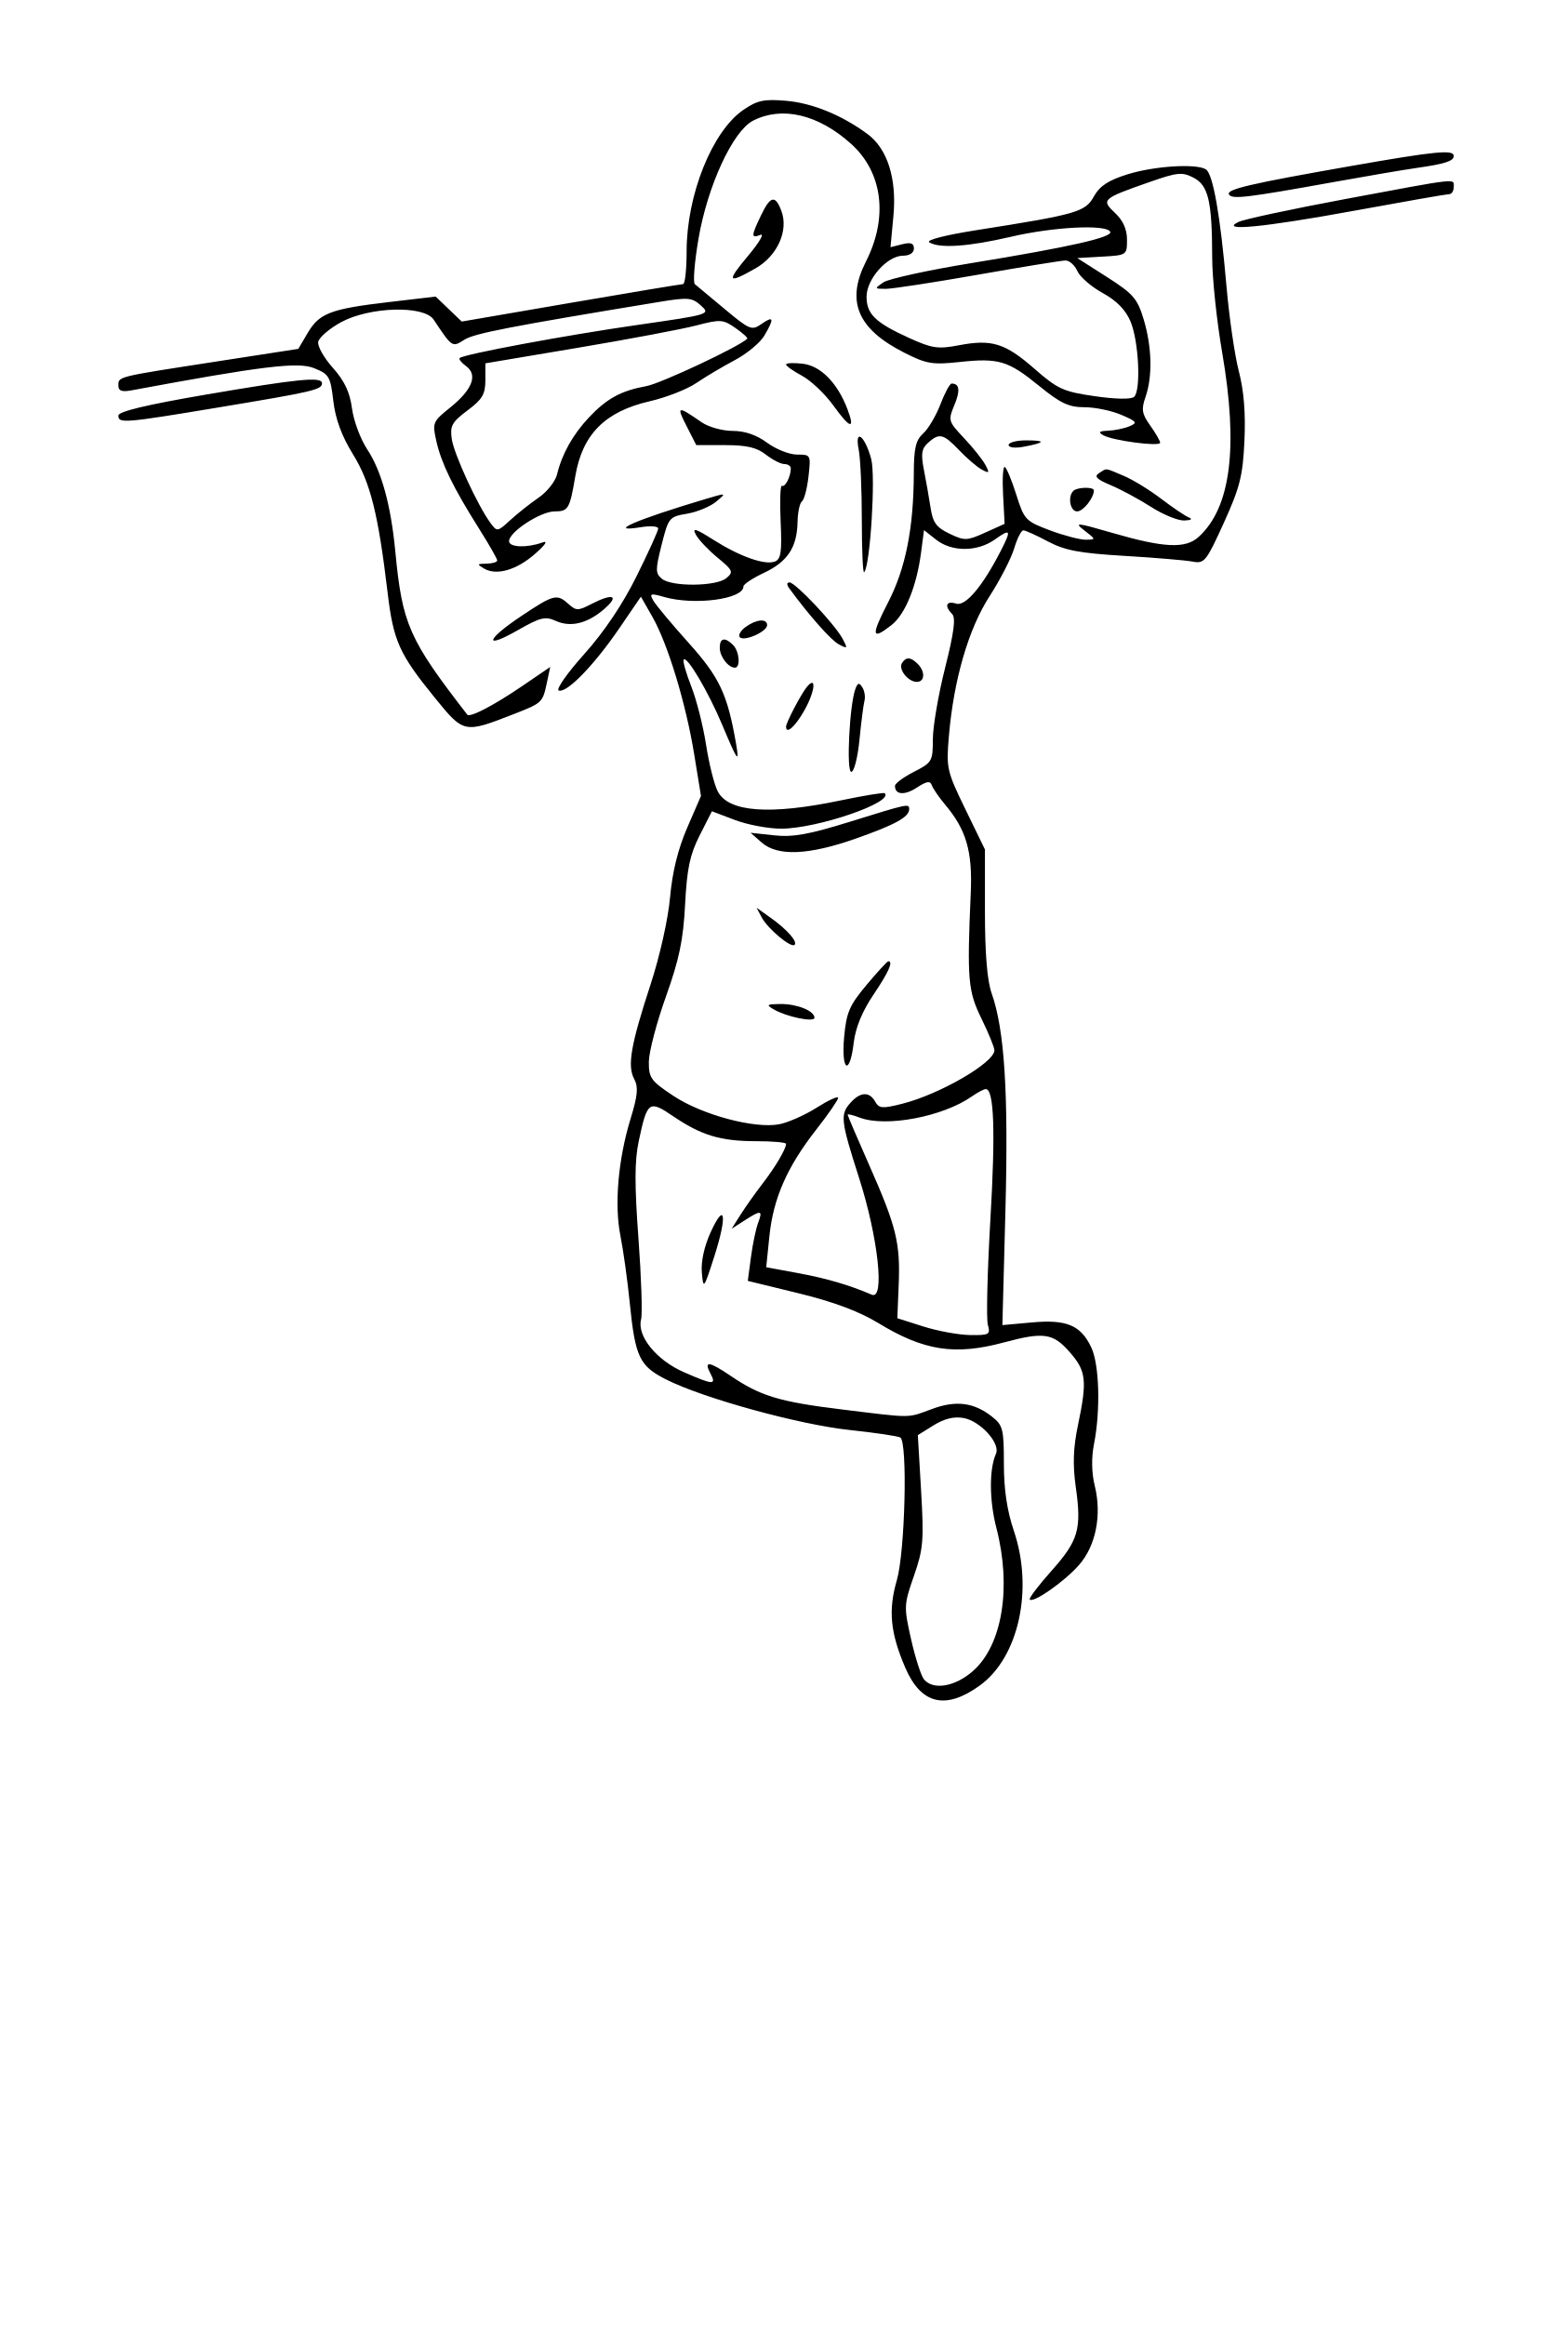
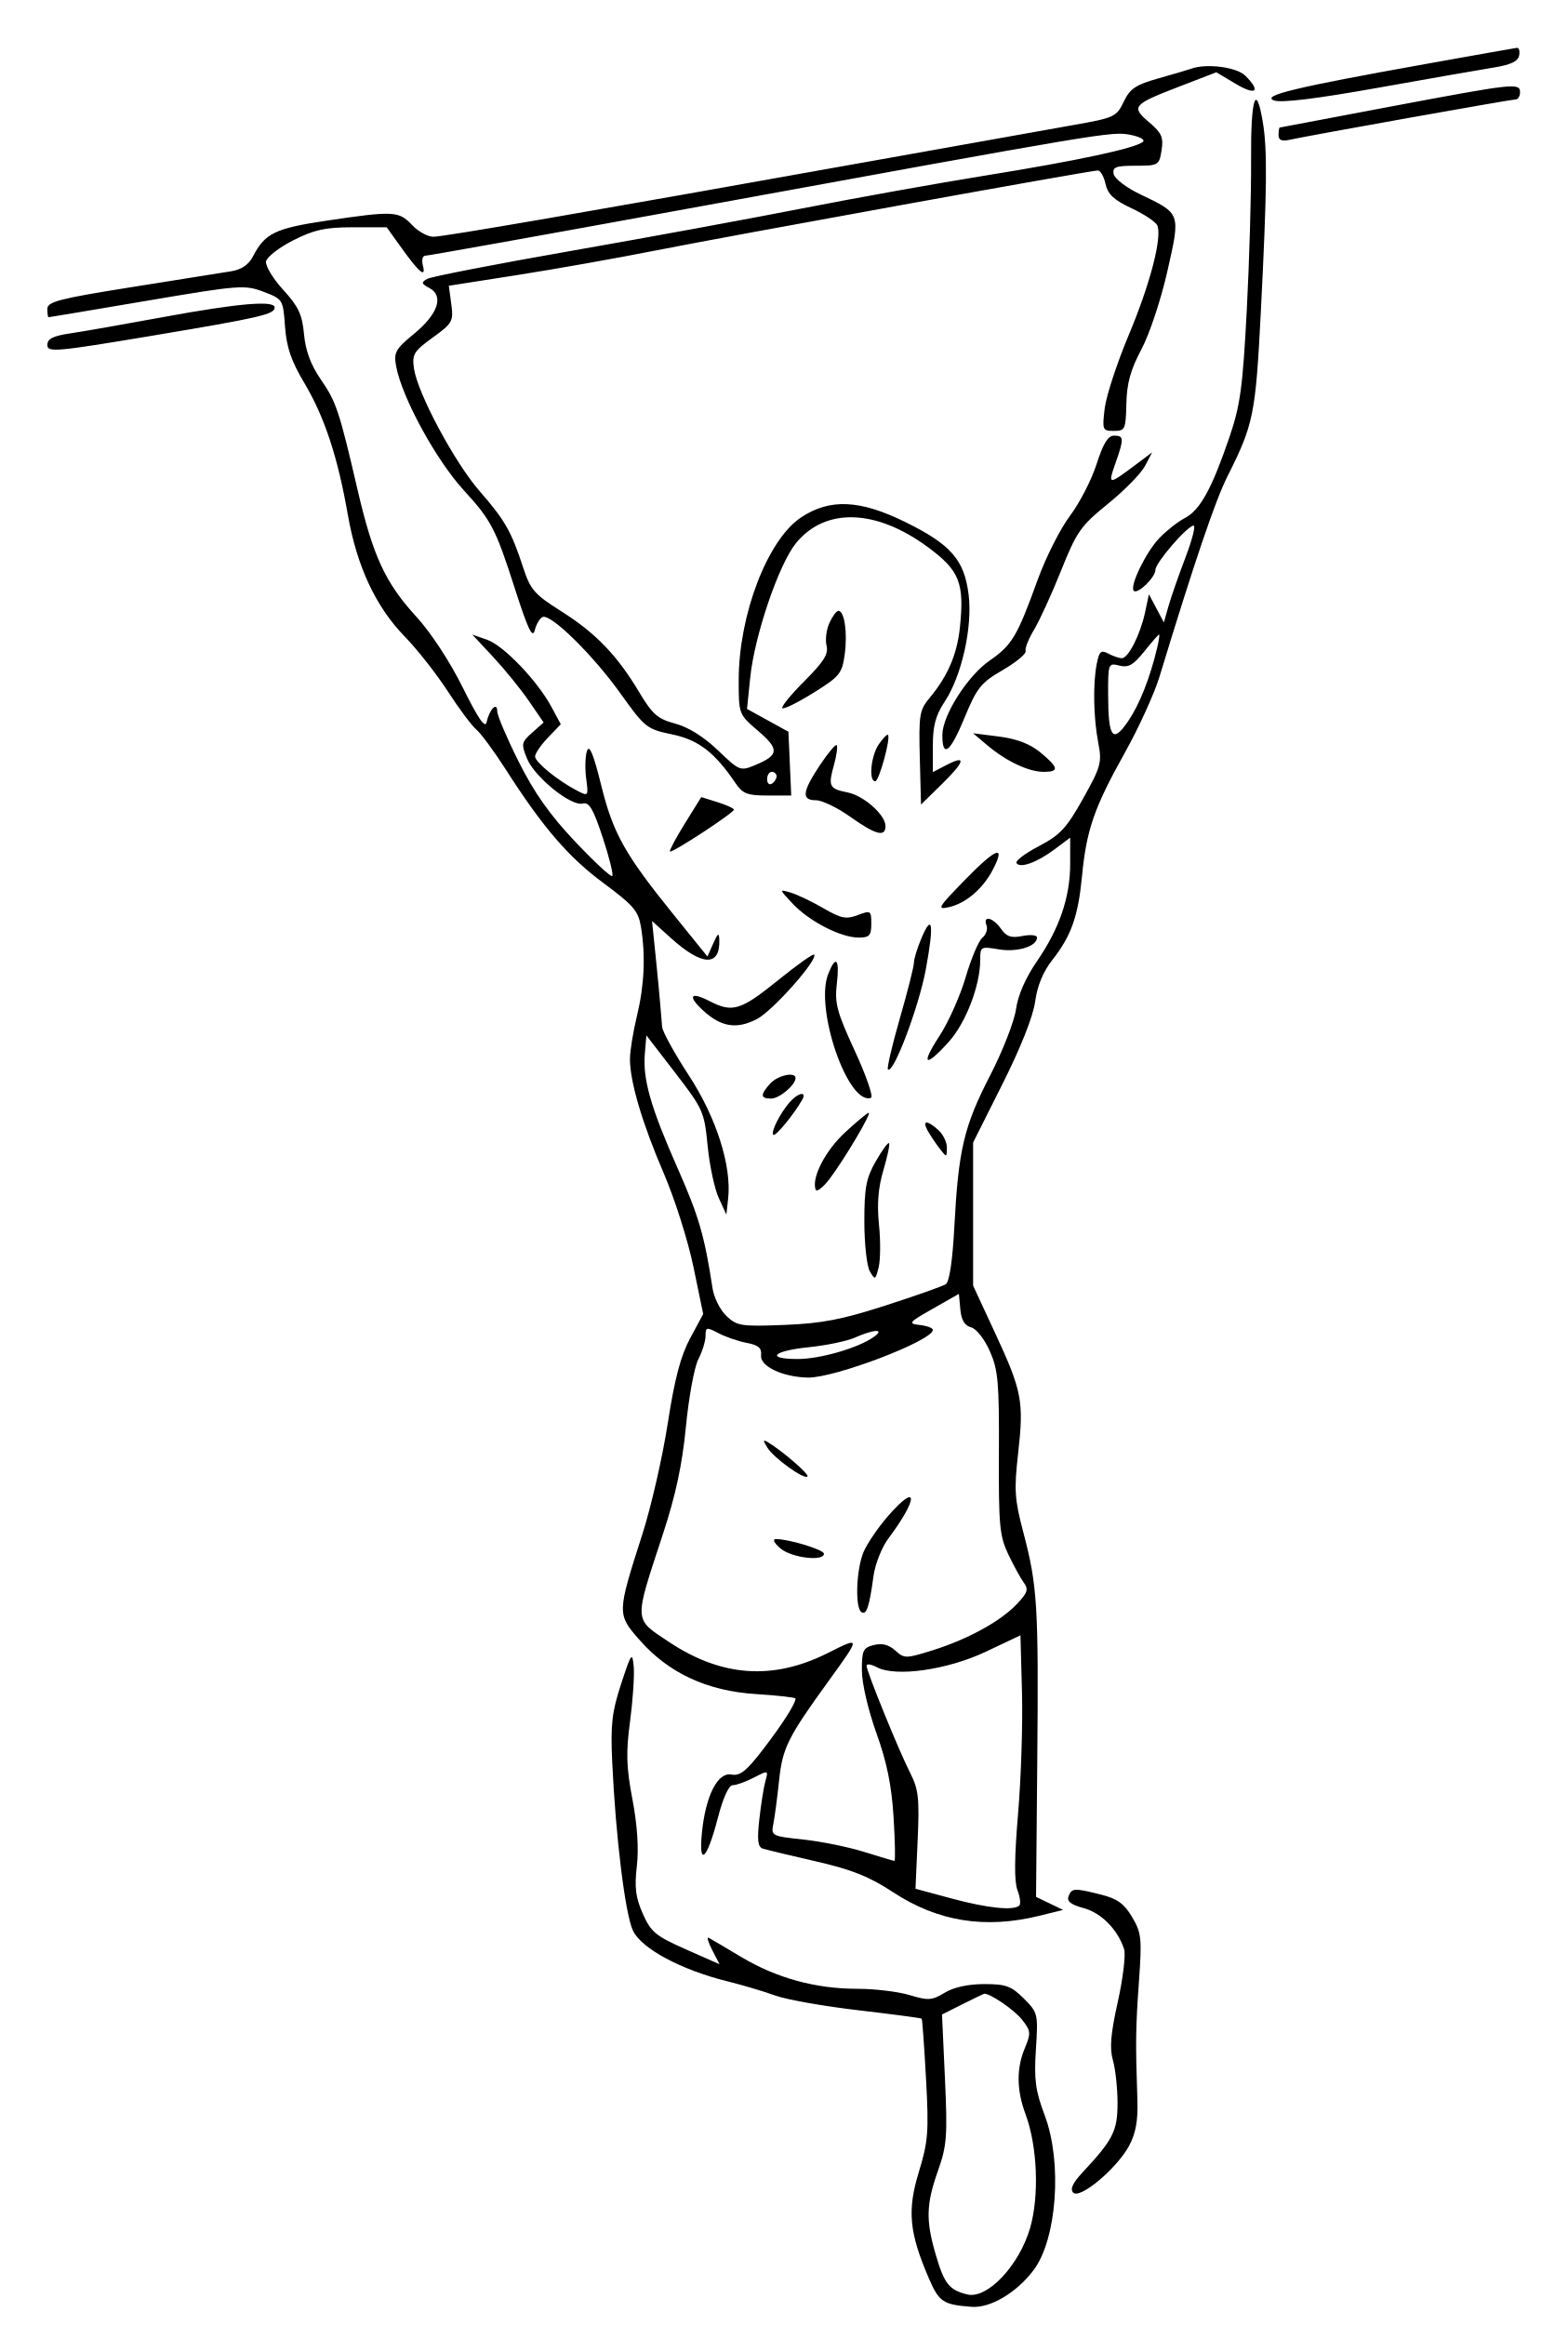
<svg xmlns="http://www.w3.org/2000/svg" viewBox="90 21 331 491">
-   <path fill="currentColor" fill-rule="evenodd" d="M247.015 44.183C240.405 48.69 235 62.152 235 74.105c0 3.792-.338 6.895-.75 6.896s-11.097 1.78-23.744 3.954l-22.994 3.952-2.753-2.638-2.753-2.637-9.869 1.158c-12.338 1.447-14.693 2.343-17.164 6.532l-1.978 3.352-17.748 2.743c-20.742 3.205-20.247 3.082-20.247 5.027 0 1.1.741 1.368 2.75.995 27.545-5.122 35.161-6.053 38.534-4.707 3.218 1.283 3.498 1.758 4.11 6.963.449 3.821 1.762 7.376 4.157 11.257 3.669 5.944 5.322 12.556 7.31 29.248 1.208 10.141 2.45 12.909 9.918 22.096 6.187 7.613 6.184 7.612 16.721 3.508 6.011-2.341 6.105-2.43 6.99-6.627l.701-3.323-5.846 3.985c-6.108 4.164-11.129 6.776-11.673 6.073-12.323-15.923-13.721-19.092-15.184-34.412-.939-9.837-2.92-17.043-5.938-21.604-1.425-2.153-2.873-6.048-3.219-8.655-.454-3.43-1.571-5.797-4.039-8.56-1.877-2.101-3.267-4.57-3.091-5.487.177-.917 2.313-2.766 4.747-4.109 6.017-3.319 17.582-3.663 19.633-.585 3.942 5.918 3.893 5.886 6.502 4.236 2.104-1.331 9.651-2.794 41.146-7.977 6.091-1.003 6.924-.93 8.799.766 2.041 1.847 1.854 1.905-13.402 4.096-15.184 2.181-36.711 6.189-37.553 6.992-.235.224.383 1 1.373 1.724 2.513 1.838 1.296 4.972-3.394 8.742-3.675 2.953-3.777 3.201-2.905 7.079 1.048 4.666 3.596 9.89 8.998 18.45 2.12 3.359 3.855 6.397 3.855 6.75s-1.012.656-2.25.672c-2.04.028-2.083.128-.462 1.071 2.612 1.52 6.915.237 10.803-3.222 2.188-1.946 2.692-2.771 1.409-2.303-3.224 1.176-7 1.022-7-.285 0-1.948 6.646-6.291 9.627-6.291 2.895 0 3.19-.503 4.371-7.465 1.499-8.829 6.281-13.634 15.724-15.798 3.453-.791 7.866-2.518 9.807-3.838 1.941-1.319 5.609-3.499 8.15-4.844s5.34-3.664 6.221-5.154c2.162-3.662 2.013-4.304-.578-2.489-2.057 1.441-2.49 1.267-7.75-3.122a8333 8333 0 0 0-6.332-5.279c-.418-.348-.075-4.654.763-9.571 1.901-11.148 7.248-22.743 11.504-24.943 6.121-3.166 13.839-1.342 20.752 4.904 6.651 6.009 7.844 15.49 3.121 24.809-4.27 8.427-1.822 14.252 8.103 19.281 4.652 2.358 5.917 2.572 11.597 1.964 8.332-.893 10.302-.303 16.883 5.058 4.505 3.669 6.246 4.487 9.555 4.487 2.225 0 5.719.721 7.764 1.602 3.32 1.431 3.504 1.691 1.718 2.43-1.1.455-3.125.873-4.5.928-1.912.077-2.147.303-1 .959 1.995 1.141 12 2.458 12 1.579 0-.379-.94-2.009-2.088-3.622-1.773-2.489-1.924-3.404-1-6.053 1.509-4.33 1.359-10.561-.397-16.391-1.317-4.379-2.187-5.381-7.75-8.932l-6.265-4 5.25-.302c5.203-.3 5.25-.332 5.25-3.576 0-2.207-.822-4.046-2.524-5.645-2.995-2.814-2.759-3.023 7.429-6.583 5.738-2.005 6.758-2.102 9.139-.871 3.146 1.626 3.928 4.973 3.945 16.866.006 4.339.951 13.339 2.1 20 3.467 20.106 1.837 32.848-4.992 39.025-2.762 2.497-7.301 2.284-18.097-.849-7.71-2.237-8.268-2.287-6-.538 2.47 1.906 2.474 1.929.288 1.951-1.217.012-4.623-.88-7.569-1.982-5.129-1.919-5.429-2.236-7.078-7.466-.947-3.004-2.041-5.661-2.431-5.904s-.563 2.358-.383 5.78l.327 6.221-4.113 1.854c-3.851 1.737-4.33 1.752-7.524.229-2.764-1.319-3.52-2.346-3.988-5.419a231 231 0 0 0-1.409-8.017c-.672-3.415-.508-4.517.853-5.75 2.374-2.148 3.259-1.938 6.59 1.562 1.615 1.697 3.759 3.531 4.763 4.076 1.604.87 1.696.748.756-1.008-.587-1.098-2.612-3.634-4.499-5.635-3.32-3.52-3.387-3.745-2.047-6.951 1.29-3.087 1.106-4.568-.567-4.568-.383 0-1.45 1.97-2.369 4.378-.92 2.407-2.556 5.177-3.636 6.155-1.569 1.419-1.968 3.103-1.984 8.372-.035 11.653-1.721 20.113-5.449 27.345-3.647 7.073-3.487 8.076.756 4.739 2.881-2.266 5.288-8.176 6.217-15.261l.625-4.772 2.57 2.022c3.32 2.611 8.693 2.591 12.397-.046 3.346-2.383 3.526-2.046 1.263 2.368-3.866 7.541-7.463 11.802-9.436 11.175-2.108-.668-2.548.5-.836 2.212.784.784.364 3.958-1.5 11.348-1.423 5.644-2.587 12.435-2.587 15.093 0 4.63-.167 4.916-4 6.872-2.2 1.122-4 2.455-4 2.961 0 1.907 2.036 2.061 4.645.352 2.035-1.333 2.807-1.458 3.124-.505.232.696 1.51 2.559 2.84 4.14 4.451 5.289 5.777 9.846 5.397 18.552-.802 18.4-.601 20.764 2.269 26.63 1.499 3.063 2.725 6.064 2.725 6.669 0 2.61-11.537 9.3-19.492 11.303-4.175 1.051-4.874.996-5.684-.452-1.208-2.158-3.114-2.092-5.169.179-2.277 2.516-2.14 3.751 1.775 15.968 4.011 12.512 5.463 25.81 2.691 24.626-4.862-2.076-9.582-3.458-15.593-4.566l-6.72-1.238.673-6.56c.819-7.992 3.746-14.653 9.879-22.484 2.552-3.258 4.64-6.286 4.64-6.728s-2.038.489-4.529 2.069-6.065 3.161-7.944 3.513c-5.201.976-16.255-1.989-22.277-5.975-4.79-3.17-5.248-3.802-5.228-7.214.012-2.057 1.629-8.24 3.594-13.74 2.828-7.917 3.675-11.979 4.065-19.5.394-7.592 1.013-10.522 3.079-14.588l2.585-5.089 4.838 1.839c2.661 1.011 7.06 1.838 9.776 1.838 7.59 0 23.823-5.551 21.889-7.486-.194-.193-4.402.494-9.35 1.528-14.958 3.124-23.665 2.478-25.931-1.926-.741-1.439-1.848-5.868-2.462-9.843s-2.03-9.546-3.147-12.38-1.822-5.362-1.567-5.617c.74-.741 5.244 6.914 8.151 13.854 3.217 7.68 3.661 8.266 2.878 3.797-1.819-10.382-3.482-13.903-9.99-21.154-3.589-4-6.954-8.029-7.476-8.952-.843-1.493-.588-1.576 2.292-.75 6.408 1.837 16.754.463 16.754-2.226 0-.459 1.959-1.756 4.353-2.881 4.97-2.336 6.966-5.363 7.072-10.726.041-2.056.462-4.02.934-4.364s1.093-2.707 1.38-5.25c.515-4.567.485-4.624-2.415-4.624-1.614 0-4.46-1.125-6.324-2.5-2.251-1.66-4.699-2.5-7.29-2.5-2.155 0-5.09-.822-6.556-1.836-5.093-3.523-5.348-3.465-3.207.731l2.094 4.105h6.072c4.557 0 6.706.499 8.614 2 1.399 1.1 3.157 2 3.908 2s1.365.413 1.365.918c0 1.697-1.203 4.074-1.858 3.67-.357-.221-.487 3.153-.29 7.496.294 6.466.075 8.007-1.205 8.498-2.139.821-7.405-1.043-13.029-4.609-3.778-2.396-4.489-2.6-3.66-1.052.566 1.057 2.624 3.238 4.575 4.845 3.257 2.685 3.408 3.038 1.853 4.329-2.128 1.766-11.535 1.856-13.614.13-1.373-1.139-1.378-1.901-.049-7.18 1.445-5.737 1.599-5.924 5.38-6.562 2.14-.362 4.905-1.51 6.144-2.552 2.239-1.883 2.226-1.886-2.247-.55-14.821 4.425-21.094 7.158-13.664 5.952 2.015-.327 3.664-.202 3.664.278s-2.058 5.02-4.573 10.088c-2.962 5.968-6.868 11.775-11.087 16.479-3.587 4.001-5.986 7.44-5.34 7.655 1.7.567 7.421-5.308 12.734-13.078l4.612-6.745 2.423 4.245c3.249 5.693 7.078 18.285 8.831 29.04l1.433 8.795-2.907 6.705c-1.951 4.502-3.141 9.334-3.621 14.705-.411 4.603-2.163 12.428-4.127 18.428-4.177 12.768-4.936 17.161-3.446 19.945.905 1.691.744 3.447-.766 8.383-2.632 8.599-3.459 18.152-2.141 24.744.604 3.025 1.482 9.325 1.95 14 1.163 11.614 2.042 13.47 7.736 16.342 7.831 3.949 28.035 9.511 38.664 10.643 5.432.578 10.269 1.295 10.75 1.592 1.578.976 1.015 24.133-.733 30.145-1.841 6.335-1.38 11.111 1.784 18.464 3.339 7.763 8.516 8.993 15.761 3.745 8.196-5.938 11.35-20.301 7.169-32.649-1.444-4.264-2.106-8.721-2.106-14.178 0-7.338-.199-8.115-2.547-9.962-3.771-2.966-7.56-3.454-12.553-1.615-5.415 1.994-3.92 1.983-19.037.137-13.233-1.615-17.273-2.832-23.538-7.089-4.553-3.094-5.759-3.254-4.325-.575 1.364 2.549.65 2.518-5.629-.244-5.768-2.537-9.896-7.641-8.988-11.112.305-1.166.055-8.876-.555-17.132-.835-11.3-.82-16.372.058-20.512 1.796-8.466 2.171-8.739 7.251-5.285 5.957 4.052 10.043 5.285 17.512 5.285 3.493 0 6.351.255 6.351.566 0 1.066-2.29 4.935-4.992 8.434-1.486 1.925-3.559 4.85-4.605 6.5l-1.903 3 2.715-1.75c3.529-2.275 3.909-2.209 2.885.5-.469 1.238-1.151 4.5-1.516 7.25l-.665 5 10.791 2.635c7.318 1.788 12.708 3.802 16.749 6.261 9.67 5.884 16.168 6.888 26.541 4.104 8.428-2.262 10.374-1.977 13.896 2.035 3.504 3.99 3.728 5.984 1.739 15.491-.993 4.744-1.116 8.292-.453 12.999 1.262 8.95.578 11.302-5.157 17.737-2.747 3.081-4.8 5.797-4.562 6.034.786.786 7.346-3.815 10.399-7.292 3.566-4.061 4.855-10.564 3.322-16.767-.662-2.683-.721-5.888-.159-8.737 1.411-7.154 1.141-16.848-.57-20.454-2.226-4.691-5.199-5.938-12.565-5.27l-6.206.563.643-24.25c.659-24.872-.183-38.096-2.92-45.852-.936-2.655-1.407-8.395-1.407-17.166v-13.177l-4.107-8.447c-3.941-8.104-4.083-8.732-3.511-15.447 1.02-11.955 4.138-22.69 8.593-29.583 2.227-3.445 4.564-7.986 5.195-10.09s1.502-3.827 1.935-3.827 2.774 1.055 5.199 2.345c3.571 1.898 6.646 2.478 16.165 3.047 6.466.387 12.943.931 14.394 1.209 2.474.476 2.881-.03 6.586-8.191 3.395-7.478 4.005-9.906 4.351-17.304.272-5.809-.111-10.578-1.178-14.673-.87-3.336-2.047-11.436-2.616-18-1.293-14.923-2.84-23.706-4.345-24.663-2.015-1.283-10.948-.715-16.587 1.054-4.036 1.266-5.846 2.46-7.066 4.661-1.819 3.283-3.548 3.78-24.767 7.116-6.61 1.039-10.739 2.1-10 2.569 2.117 1.344 8.262.928 17.259-1.17 8.959-2.089 19.975-2.658 20.949-1.082.719 1.162-8.475 3.244-29.449 6.668-9.075 1.481-17.388 3.306-18.473 4.054-1.899 1.31-1.88 1.36.532 1.36 1.377 0 10.14-1.345 19.473-2.988s17.649-2.994 18.481-3c.832-.007 1.957.996 2.5 2.229s2.948 3.318 5.344 4.634c2.955 1.623 4.848 3.557 5.884 6.009 1.75 4.146 2.247 14.56.759 15.924-.607.556-3.875.501-8.316-.14-6.627-.956-7.823-1.5-12.706-5.773-6.207-5.431-9.026-6.31-15.978-4.979-4.401.843-5.655.66-10.473-1.526-7.164-3.251-9.027-5.054-9.027-8.74 0-3.721 4.38-8.65 7.687-8.65 1.402 0 2.313-.598 2.313-1.519 0-1.116-.655-1.355-2.472-.899l-2.472.621.615-6.583c.738-7.899-1.25-14.193-5.467-17.311-5.381-3.978-11.627-6.537-17.132-7.017-4.706-.41-6.113-.116-9.057 1.891M375.5 56.024c-21.624 3.792-26.628 4.96-25.953 6.053.65 1.05 3.598.701 21.953-2.605 7.15-1.288 15.025-2.628 17.5-2.98 6.152-.872 8-1.464 8-2.559 0-1.382-3.806-1.012-21.5 2.091m-1.434 7.017c-11.238 2.1-21.363 4.269-22.5 4.82-4.271 2.074 5.266 1.153 24.434-2.361 10.502-1.925 19.523-3.5 20.047-3.5s.953-.675.953-1.5c0-1.857 1.495-2.022-22.934 2.541m-123.381 3.493c-2.085 4.373-2.095 4.837-.087 4.067.88-.338-.287 1.639-2.593 4.393-4.655 5.559-4.39 6.04 1.495 2.71 4.673-2.644 7.093-8.015 5.499-12.205-1.289-3.392-2.321-3.144-4.314 1.035M237 89.742c-3.025.787-14.275 2.906-25 4.709l-19.5 3.279v3.564c0 2.959-.641 4.044-3.778 6.385-3.274 2.445-3.717 3.246-3.323 6.011.454 3.179 5.468 14.067 8.173 17.749 1.393 1.895 1.486 1.882 4.176-.589 1.514-1.391 4.213-3.531 6-4.756s3.536-3.434 3.89-4.91c1.025-4.281 3.345-8.428 6.724-12.019 3.761-3.997 6.793-5.654 12.122-6.621 3.073-.557 19.649-8.343 21.319-10.014.172-.171-.951-1.191-2.495-2.265-2.624-1.826-3.168-1.861-8.308-.523m19 8.231c0 .315 1.534 1.398 3.408 2.408 1.874 1.009 4.847 3.839 6.606 6.288 3.517 4.898 4.637 5.173 2.945.724-2.101-5.527-5.654-9.139-9.423-9.579-1.945-.227-3.536-.155-3.536.159m-122.75 6.4c-12.273 2.102-18.25 3.535-18.25 4.376 0 1.72 1.053 1.633 21.442-1.755 19.796-3.289 21.558-3.703 21.558-5.061 0-1.438-4.956-.95-24.75 2.44m138.094 11.597c.361 1.804.656 8.474.656 14.822s.22 11.321.489 11.052c1.279-1.279 2.463-20.307 1.489-23.925-1.332-4.947-3.564-6.599-2.634-1.949m31.656-.995c0 .56 1.383.712 3.25.356 4.557-.867 4.702-1.331.417-1.331-2.017 0-3.667.439-3.667.975m19.079 5.955c-1.081.684-.484 1.292 2.487 2.533 2.15.899 5.979 2.962 8.509 4.585 2.53 1.624 5.686 2.916 7.013 2.873 1.44-.047 1.836-.306.984-.643-.786-.31-3.432-2.093-5.881-3.962-2.448-1.869-6.023-4.055-7.944-4.857-4.085-1.707-3.415-1.639-5.168-.529m-5.412 3.737c-1.244 1.243-.675 4.333.798 4.333 1.28 0 3.535-2.829 3.535-4.434 0-.792-3.523-.71-4.333.101m-59.995 20.583c4.23 5.768 8.804 10.934 10.472 11.827 1.857.994 1.917.905.796-1.189-1.627-3.04-9.963-11.888-11.199-11.888-.611 0-.637.475-.069 1.25m-56.558 5.833c-7.562 5.049-8.069 7.182-.706 2.97 4.667-2.671 5.752-2.937 7.926-1.947 3.194 1.456 6.801.558 10.369-2.582 3.178-2.796 1.688-3.294-2.844-.951-2.765 1.43-3.198 1.43-4.779 0-2.46-2.227-3.124-2.059-9.966 2.51m47.329 2.335c-1.067.78-1.605 1.753-1.196 2.163.945.944 5.753-1.195 5.753-2.56 0-1.46-2.291-1.26-4.557.397M242 157.8c0 1.855 1.787 4.2 3.2 4.2 1.234 0 .946-3.454-.4-4.8-1.715-1.715-2.8-1.483-2.8.6m38.473 3.244c-.807 1.305 1.304 3.956 3.149 3.956 1.697 0 1.799-2.179.178-3.8-1.476-1.476-2.482-1.523-3.327-.156m-20.135 5.096c-1.241 1.552-4.338 7.483-4.338 8.31 0 1.738 1.933.014 3.892-3.472 2.266-4.031 2.587-7.512.446-4.838m10.322.303c-1.259 3.28-1.977 17.557-.883 17.557.585 0 1.361-3.037 1.724-6.75s.838-7.425 1.057-8.25.019-2.1-.442-2.834c-.672-1.07-.96-1.015-1.456.277m-1.16 28.09c-8.667 2.694-12.06 3.305-16 2.877l-5-.543 2.361 2.066c3.379 2.959 9.947 2.671 19.975-.875 8.3-2.935 11.164-4.521 11.164-6.18 0-1.217-.152-1.184-12.5 2.655m-18.622 20.239c1.283 2.396 6.193 6.49 6.917 5.766.686-.686-1.581-3.249-5.072-5.735l-2.954-2.104zm22.12 14.23c-3.623 4.328-4.261 5.812-4.732 11-.655 7.226 1.181 8.319 2.023 1.205.375-3.165 1.781-6.596 4.139-10.101 3.247-4.824 4.263-7.106 3.165-7.106-.224 0-2.291 2.251-4.595 5.002m-19.582 5.171c2.723 1.58 8.584 2.78 8.584 1.757 0-1.445-3.684-2.932-7.184-2.9-2.922.027-3.088.163-1.4 1.143m41.814 18.378c-6.121 4.288-18.165 6.565-23.665 4.474-1.411-.537-2.565-.819-2.565-.629 0 .191 2.065 5.017 4.589 10.726 5.711 12.917 6.558 16.362 6.198 25.213l-.287 7.052 5.5 1.746c3.025.959 7.465 1.772 9.867 1.806 4.057.057 4.322-.098 3.742-2.189-.343-1.238-.099-11.25.543-22.25 1.089-18.649.775-27.5-.975-27.5-.403 0-1.729.698-2.947 1.551m-55.176 28.726c-1.348 2.966-2.045 6.188-1.838 8.5.32 3.579.422 3.444 2.649-3.505 2.76-8.613 2.253-11.736-.811-4.995m47.11 40.721-3.335 2.077.686 11.712c.617 10.543.466 12.343-1.511 18.017-2.132 6.117-2.149 6.514-.593 13.407.883 3.906 2.106 7.707 2.719 8.446 1.94 2.337 6.56 1.554 10.324-1.751 6.21-5.453 8.216-17.672 4.963-30.228-1.507-5.816-1.543-12.421-.086-15.678.978-2.186-3.294-6.899-6.831-7.537-2.04-.368-4.067.124-6.336 1.535" />
+   <path fill="currentColor" fill-rule="evenodd" d="M391 34.526c-27.552 4.939-34.719 6.664-31.952 7.687 1.496.554 8.903-.347 21.857-2.659 10.777-1.923 21.841-3.857 24.585-4.297 3.529-.566 5.088-1.306 5.324-2.529.183-.95-.038-1.681-.491-1.624-.453.058-9.148 1.597-19.323 3.422m-49.5 1.002c-.55.204-3.614 1.108-6.808 2.009-4.878 1.376-6.062 2.17-7.391 4.958-1.516 3.178-1.971 3.388-10.692 4.924-5.01.883-24.184 4.303-42.609 7.602C213.435 65.862 183.695 71 181.505 71c-1.186 0-3.213-1.125-4.505-2.5-2.761-2.939-3.888-2.998-17.872-.924-11.021 1.634-13.168 2.667-15.695 7.554-.922 1.783-2.424 2.805-4.648 3.164-1.807.291-11.272 1.799-21.035 3.35-15.24 2.423-17.75 3.071-17.75 4.589 0 .972.112 1.766.25 1.765s9.475-1.567 20.75-3.479c19.549-3.315 20.692-3.404 24.637-1.905 4.102 1.558 4.139 1.618 4.554 7.346.317 4.383 1.299 7.255 4.076 11.916 4.253 7.141 7.053 15.613 9.174 27.765 1.909 10.938 5.899 19.49 12.03 25.786 2.639 2.71 6.733 7.917 9.097 11.572 2.365 3.655 5.077 7.288 6.028 8.073s3.745 4.578 6.21 8.428c7.844 12.25 13.244 18.523 20.675 24.018 6.258 4.628 7.321 5.868 7.867 9.167q1.509 9.136-.828 18.815c-.797 3.3-1.465 7.368-1.484 9.04-.056 4.727 2.575 13.659 7.146 24.264 2.298 5.333 5.11 14.196 6.249 19.696l2.07 10-2.747 5.104c-2.012 3.739-3.279 8.55-4.74 18-1.096 7.093-3.508 17.621-5.36 23.396-5.385 16.799-5.387 16.885-.539 22.393 6.137 6.972 14.26 10.727 24.603 11.372 4.555.284 8.282.708 8.282.942 0 1.076-2.687 5.289-6.782 10.635-3.575 4.666-4.932 5.755-6.738 5.409-2.895-.553-5.433 4.391-6.233 12.141-.775 7.509 1.031 5.947 3.318-2.872 1.128-4.35 2.337-7.02 3.177-7.02.747 0 2.749-.72 4.45-1.599 3.067-1.586 3.088-1.58 2.443.75-.358 1.292-.935 4.926-1.283 8.077-.489 4.427-.317 5.828.758 6.17.764.244 5.8 1.454 11.19 2.689 7.588 1.739 11.264 3.207 16.283 6.504 9.454 6.209 19.42 7.816 30.917 4.986l5-1.231-2.853-1.381-2.854-1.38.259-29.043c.289-32.455.03-36.666-2.948-47.95-1.836-6.953-1.969-8.96-1.099-16.639 1.247-11.003.829-13.191-4.863-25.453l-4.642-10v-30.216l6.218-12.392c3.876-7.725 6.469-14.275 6.886-17.392.436-3.258 1.672-6.276 3.547-8.662 4.076-5.187 5.524-9.255 6.351-17.838.941-9.764 2.575-14.469 9.041-26.038 2.932-5.246 6.217-12.446 7.3-16 7.438-24.413 11.793-37.248 14.391-42.409 5.487-10.9 5.931-13.085 7.02-34.553 1.326-26.132 1.412-34.353.421-40.25-1.442-8.588-2.56-4.972-2.472 8 .048 7.013-.361 21.3-.909 31.75-.857 16.326-1.372 20.101-3.664 26.826-3.704 10.869-6.195 15.395-9.39 17.064-1.507.787-3.954 2.709-5.437 4.271-2.839 2.989-6.308 10.167-5.368 11.108.804.803 4.565-2.84 4.565-4.421 0-1.507 6.77-9.348 8.072-9.348.461 0-.32 3.037-1.735 6.75s-3.019 8.311-3.563 10.219l-.989 3.469-1.579-2.969-1.578-2.969-.805 3.782c-1.003 4.711-3.535 9.718-4.914 9.718-.572 0-1.857-.437-2.855-.971-1.534-.821-1.912-.491-2.435 2.125-.845 4.227-.706 11.442.323 16.777.79 4.091.543 4.989-3.222 11.721-3.49 6.241-4.832 7.685-9.323 10.036-2.885 1.511-5.017 3.117-4.737 3.57.734 1.189 4.338-.114 8.09-2.925l3.25-2.435v5.516c0 7.047-2.25 13.648-7.017 20.586-2.412 3.511-4.013 7.177-4.425 10.137-.356 2.551-2.824 8.862-5.485 14.025-5.5 10.671-6.674 15.632-7.528 31.798-.387 7.316-1.047 11.744-1.825 12.246-.671.433-6.395 2.456-12.72 4.495-9.233 2.978-13.438 3.786-21.333 4.1-9.114.363-10.009.227-12.235-1.865-1.321-1.241-2.649-3.871-2.952-5.846-1.715-11.177-2.895-15.233-7.385-25.389-5.694-12.881-7.37-18.741-6.917-24.19l.322-3.863 6.106 7.926c5.872 7.623 6.133 8.212 6.833 15.408.4 4.115 1.454 9.065 2.342 11l1.614 3.518.375-3.375c.766-6.891-2.499-17.131-8.296-26.012-3.011-4.613-5.553-9.225-5.649-10.25a319 319 0 0 1-.382-4.613c-.114-1.512-.554-6.125-.977-10.25l-.77-7.5 4.041 3.648c6.534 5.896 10.354 6.028 10.166.352-.053-1.63-.291-1.491-1.285.752l-1.22 2.752-7.072-8.752c-10.424-12.898-12.851-17.237-15.385-27.493-1.605-6.493-2.472-8.604-2.966-7.218-.384 1.077-.469 3.698-.19 5.823.501 3.805.472 3.845-1.888 2.624-4.065-2.101-8.897-6.031-8.897-7.234 0-.63 1.221-2.419 2.713-3.976l2.713-2.832-1.961-3.64c-2.989-5.552-10.109-12.986-13.603-14.204l-3.124-1.089 4.423 4.743c2.432 2.609 5.821 6.785 7.531 9.28l3.11 4.536-2.426 2.16c-2.265 2.018-2.337 2.379-1.079 5.464 1.591 3.907 9.308 10.14 11.759 9.5 1.366-.358 2.223 1.097 4.228 7.178 1.384 4.194 2.29 7.851 2.015 8.126-.276.275-3.813-3.003-7.861-7.284-5.32-5.628-8.617-10.296-11.899-16.852-2.496-4.987-4.539-9.787-4.539-10.666 0-2.083-1.662-.37-2.234 2.302-.304 1.421-1.76-.689-5.027-7.283-2.717-5.485-6.74-11.622-9.832-15-6.532-7.134-9.137-12.756-12.381-26.718-3.901-16.791-4.508-18.613-7.797-23.393-2.095-3.045-3.203-6.037-3.526-9.523-.387-4.176-1.173-5.85-4.401-9.38-2.162-2.364-3.789-5.064-3.616-6 .173-.937 2.757-2.94 5.743-4.453 4.418-2.237 6.762-2.75 12.581-2.75h7.151l3.205 4.463c3.739 5.207 5.157 6.341 4.424 3.538-.288-1.1-.045-2.001.539-2.001s24.599-4.301 53.367-9.557c90.648-16.564 91.545-16.714 95.429-15.986 1.999.376 3.239 1.039 2.755 1.475-1.517 1.366-13.684 3.978-33.131 7.113-10.312 1.662-27.749 4.791-38.749 6.953s-32.987 6.202-48.861 8.979-29.558 5.438-30.41 5.915c-1.335.747-1.269 1.016.479 1.952 3.088 1.653 1.773 5.521-3.286 9.666-3.899 3.195-4.295 3.907-3.776 6.78 1.19 6.584 8.432 19.865 14.34 26.296 5.714 6.221 6.708 8.129 10.668 20.479 2.852 8.893 3.805 10.896 4.284 9.009.34-1.334 1.101-2.587 1.693-2.784 1.805-.602 10.595 8.044 16.33 16.064 5.238 7.323 5.615 7.624 10.947 8.731 5.586 1.159 8.994 3.771 13.389 10.262 1.542 2.277 2.504 2.653 6.795 2.653h4.999l-.295-6.735-.296-6.734-4.373-2.409-4.374-2.408.675-6.583c.917-8.955 6.068-24.064 9.71-28.482 6.197-7.518 16.843-7.182 27.791.878 6.708 4.938 7.755 7.555 6.785 16.959-.586 5.672-2.572 10.309-6.361 14.849-2.184 2.616-2.347 3.592-2.11 12.702l.257 9.868 4.25-4.161c4.989-4.884 5.439-6.41 1.25-4.244l-3 1.551v-5.547c0-4.233.588-6.436 2.484-9.301 3.612-5.457 5.924-15.785 5.068-22.637-.916-7.325-3.714-10.548-13.251-15.262-9.673-4.781-16.017-5.081-22.113-1.047-7.096 4.696-13.188 20.576-13.188 34.375 0 7.206.003 7.215 4.101 10.722 4.525 3.873 4.423 5.111-.589 7.205-3.18 1.329-3.335 1.268-7.908-3.114-2.964-2.84-6.245-4.892-9.003-5.629-3.725-.997-4.807-1.941-7.631-6.664-4.656-7.784-9.174-12.47-16.457-17.07-5.679-3.586-6.499-4.532-8.053-9.287-2.479-7.583-3.844-9.974-9.199-16.106-5.255-6.018-13.096-20.676-13.838-25.867-.429-3-.045-3.634 3.961-6.536 4.185-3.032 4.406-3.432 3.917-7.076l-.518-3.863 14.359-2.246c7.897-1.235 20.883-3.536 28.858-5.114C244.442 70.735 320.317 57 321.843 57c.549 0 1.28 1.283 1.624 2.851.48 2.183 1.775 3.389 5.529 5.147 2.697 1.263 5.136 2.903 5.42 3.645 1.004 2.614-1.551 12.383-6.029 23.059-2.492 5.939-4.786 12.936-5.098 15.548-.544 4.555-.465 4.75 1.94 4.75 2.371 0 2.515-.313 2.637-5.75.098-4.321.888-7.174 3.18-11.48 1.7-3.195 4.125-10.487 5.48-16.486 2.799-12.386 2.894-12.119-5.805-16.284-2.871-1.375-5.366-3.288-5.544-4.25-.273-1.475.456-1.75 4.636-1.75 4.821 0 4.975-.091 5.486-3.25.444-2.744.033-3.668-2.637-5.938-3.87-3.29-3.49-3.731 6.523-7.588l7.684-2.959 4.066 2.424c4.304 2.567 5.413 1.659 2.065-1.689-1.847-1.847-8.267-2.669-11.5-1.472m42 8.009c-12.65 2.383-23.113 4.363-23.25 4.398-.137.036-.25.749-.25 1.584 0 1.057.684 1.367 2.25 1.018 3.938-.878 46.834-8.537 47.812-8.537.516 0 .938-.675.938-1.5 0-2.057-1.118-1.934-27.5 3.037m-259 44.421c-8.25 1.518-17.138 3.076-19.75 3.462-3.575.529-4.75 1.132-4.75 2.44 0 1.592 1.824 1.433 21.75-1.899C145.025 88.07 148 87.386 148 85.933c0-1.547-7.684-.885-23.5 2.025m197.083 31.041c-1.055 3.3-3.591 8.228-5.638 10.951s-5.119 8.819-6.83 13.544c-4.315 11.926-5.391 13.732-10.14 17.024-4.652 3.223-9.951 11.558-9.966 15.673-.017 5.001 1.639 3.752 4.624-3.486 2.677-6.492 3.482-7.502 8.133-10.205 2.839-1.65 5.009-3.45 4.823-4-.187-.55.612-2.575 1.775-4.5s3.735-7.55 5.716-12.5c3.298-8.243 4.132-9.431 9.915-14.12 3.472-2.817 6.99-6.411 7.816-7.989l1.503-2.868-3.407 2.56c-5.842 4.388-5.983 4.382-4.377-.168 1.876-5.318 1.848-5.915-.28-5.915-1.26 0-2.288 1.682-3.667 5.999m-56.427 33.558c-.641 1.407-.912 3.566-.603 4.799.44 1.752-.577 3.382-4.65 7.455-2.867 2.867-4.976 5.449-4.687 5.738s3.236-1.163 6.548-3.227c5.576-3.474 6.068-4.077 6.624-8.135.621-4.532-.056-9.187-1.336-9.187-.402 0-1.255 1.151-1.896 2.557m66.486 6.024c-2.285 2.865-3.336 3.462-5.25 2.981-2.347-.589-2.392-.474-2.377 6.169.021 9.113.97 10.36 4.233 5.561 2.41-3.546 4.606-9.106 6.136-15.542.36-1.512.533-2.75.385-2.75s-1.555 1.612-3.127 3.581m-56.04 19.577c-1.674 2.389-2.209 7.842-.77 7.842.807 0 3.322-9.179 2.688-9.813-.174-.174-1.037.713-1.918 1.971m22.898.23c4.007 3.387 8.725 5.612 11.901 5.612 3.348 0 3.192-.891-.723-4.125-2.156-1.78-4.947-2.85-8.678-3.324l-5.5-.699zm-35.377 4.24c-3.727 5.627-3.916 7.372-.799 7.372 1.278 0 4.539 1.575 7.247 3.5 5.355 3.808 7.429 4.353 7.429 1.955 0-2.355-4.576-6.42-7.995-7.104-3.904-.781-4.144-1.262-2.895-5.789.57-2.062.833-3.952.586-4.199-.247-.248-1.855 1.672-3.573 4.265M252 185.559c0 .857.45 1.281 1 .941s1-1.041 1-1.559-.45-.941-1-.941-1 .702-1 1.559m-17.372 9.353c-1.906 3.071-3.321 5.729-3.143 5.906.405.405 13.466-8.135 13.494-8.823.012-.278-1.533-.992-3.432-1.586l-3.453-1.081zm59.365 11.688c-6.006 6.146-6.268 6.592-3.493 5.948 3.506-.814 7.088-3.891 9.156-7.866 2.793-5.37.799-4.694-5.663 1.918m-36.553 5.284c3.495 3.712 10.134 7.116 13.876 7.116 2.298 0 2.684-.419 2.684-2.913 0-2.793-.119-2.868-2.871-1.83-2.444.923-3.522.706-7.25-1.459-2.408-1.398-5.504-2.879-6.879-3.289-2.497-.746-2.497-.743.44 2.375m40.894 4.543c.301.785-.098 1.962-.886 2.616s-2.371 4.399-3.517 8.323c-1.147 3.924-3.63 9.497-5.518 12.384-4.058 6.205-3.1 6.86 1.914 1.31 3.621-4.008 6.673-11.934 6.673-17.329 0-2.828.107-2.889 3.925-2.244 3.907.66 8.075-.629 8.075-2.497 0-.517-1.377-.665-3.06-.328-2.416.483-3.375.162-4.557-1.525-1.678-2.397-3.895-2.913-3.049-.71m-13.821 2.887c-.832 1.992-1.513 4.253-1.513 5.025 0 .771-1.337 6.049-2.971 11.727-1.635 5.679-2.767 10.529-2.518 10.779 1.124 1.123 6.539-13.195 8.013-21.184 1.77-9.599 1.378-12.064-1.011-6.347m-30.315 8.783c-7.772 6.284-9.533 6.815-14.341 4.329-4.027-2.082-4.729-1.139-1.428 1.92 3.829 3.55 7.116 4.085 11.424 1.86 3.328-1.72 13.032-12.672 12.06-13.613-.227-.22-3.699 2.257-7.715 5.504m10.684-1.347c-2.853 7.339 4.229 27.755 9.051 26.095.55-.19-.972-4.62-3.384-9.845-3.822-8.282-4.313-10.109-3.827-14.25.62-5.289-.211-6.192-1.84-2m-12.227 23.079c-2.139 2.363-2.09 3.171.19 3.171 1.74 0 5.155-2.867 5.155-4.329 0-1.405-3.763-.591-5.345 1.158m4.128 3.921c-2.077 2.382-4.052 6.314-3.465 6.901.435.436 4.355-4.325 6.093-7.401 1.06-1.874-.879-1.505-2.628.5m11.746 6.33c-4.199 3.87-7.152 9.55-6.299 12.11.215.645 1.557-.371 2.982-2.258 3.162-4.189 8.925-13.932 8.24-13.932-.273 0-2.489 1.836-4.923 4.08m17.363-.33c.529.962 1.655 2.65 2.503 3.75 1.535 1.991 1.542 1.991 1.573-.095.018-1.152-.791-2.84-1.797-3.75-2.385-2.158-3.493-2.112-2.279.095m-10.951 6.511c-2.034 3.569-2.414 5.582-2.409 12.739.004 4.675.525 9.394 1.159 10.486 1.092 1.881 1.19 1.838 1.86-.834.389-1.551.422-5.615.072-9.031-.447-4.363-.168-7.79.938-11.515.866-2.917 1.399-5.479 1.185-5.693-.215-.215-1.477 1.517-2.805 3.848M287 297.372c-5.137 2.922-5.319 3.149-2.75 3.444 1.512.174 2.75.64 2.75 1.035 0 2.27-20.845 10.212-26.438 10.073-5.327-.132-10.09-2.399-9.842-4.684.168-1.561-.524-2.17-3-2.64-1.771-.336-4.458-1.257-5.97-2.046-2.56-1.336-2.75-1.298-2.75.555 0 1.095-.687 3.319-1.527 4.943s-2.017 8.014-2.618 14.2c-.786 8.103-2.155 14.489-4.898 22.839-6.122 18.641-6.176 17.665 1.242 22.613 11.181 7.459 22.073 8.216 33.705 2.344 6.887-3.476 6.888-3.452.077 5.952-8.621 11.904-9.731 14.133-10.452 21-.375 3.575-.917 7.68-1.205 9.123-.513 2.574-.397 2.636 6.326 3.356 3.768.403 9.55 1.579 12.85 2.614s6.174 1.887 6.386 1.894c.213.007.13-4.15-.183-9.237-.412-6.703-1.41-11.591-3.623-17.75-1.756-4.89-3.059-10.509-3.067-13.231-.012-4.237.252-4.797 2.527-5.368 1.735-.436 3.169-.069 4.523 1.156 1.904 1.723 2.21 1.723 7.71.014 7.466-2.32 14.388-6.086 17.876-9.727 2.36-2.463 2.601-3.183 1.548-4.63-.686-.943-2.165-3.646-3.288-6.008-1.82-3.828-2.033-6.146-1.96-21.321.072-14.961-.161-17.575-1.917-21.545-1.137-2.57-2.845-4.74-3.961-5.032-1.354-.354-2.057-1.529-2.267-3.789l-.304-3.275zm-16.5 6.123c-1.65.733-6.038 1.642-9.75 2.02-7.576.772-9.151 2.485-2.285 2.485 4.709 0 12.69-2.304 16.008-4.622 2.558-1.787.155-1.717-3.973.117m-18.447 23.218c1.384 2.217 7.76 6.808 8.469 6.098.441-.44-5.288-5.402-8.346-7.229-1.071-.64-1.094-.424-.123 1.131m25.408 14.537c-2.032 2.337-4.317 5.698-5.078 7.468-1.566 3.643-1.86 11.869-.455 12.738 1.068.659 1.65-1.084 2.528-7.566.347-2.564 1.75-6.116 3.16-8 6.421-8.586 6.305-12.07-.155-4.64m-22.6 6.783c2.36 1.966 9.139 2.771 9.139 1.086 0-.858-7.578-3.152-10.193-3.086-.738.019-.28.889 1.054 2m43.321 21.781c-8.122 3.843-19.05 5.398-23.019 3.273-1.189-.636-2.163-.779-2.163-.317 0 1.197 6.82 17.957 9.227 22.674 1.746 3.424 1.956 5.331 1.562 14.191l-.455 10.236 7.651 2.065c7.6 2.05 13.13 2.616 14.284 1.461.332-.331.148-1.794-.409-3.25-.691-1.809-.647-6.921.138-16.147.633-7.425 1.004-18.934.826-25.575l-.324-12.074zm-77.004 6.771c-1.955 5.962-2.255 8.579-1.891 16.5.723 15.779 2.74 32.17 4.385 35.637 1.798 3.788 10.146 8.269 19.916 10.691 3.252.806 7.815 2.162 10.142 3.014s10.178 2.244 17.449 3.094 13.328 1.653 13.46 1.784c.131.132.545 5.855.919 12.717.61 11.198.454 13.219-1.528 19.7-2.467 8.069-2.028 12.762 2.086 22.325 2.198 5.11 3.017 5.661 9.095 6.118 3.927.294 9.473-2.993 13.053-7.739 4.932-6.54 6.108-22.735 2.371-32.664-1.98-5.26-2.285-7.536-1.872-13.972.483-7.52.427-7.754-2.558-10.739-2.64-2.64-3.769-3.05-8.378-3.046-3.381.004-6.423.671-8.327 1.827-2.684 1.63-3.464 1.682-7.409.495-2.425-.73-7.393-1.327-11.04-1.327-8.787 0-17.045-2.258-24.473-6.692-3.343-1.996-6.453-3.831-6.911-4.078s-.13.908.728 2.568l1.561 3.018-7.139-3.158c-6.353-2.811-7.35-3.636-9.065-7.5-1.522-3.43-1.788-5.542-1.264-10.055.43-3.708.106-8.651-.926-14.088-1.301-6.859-1.392-9.856-.501-16.548.598-4.495.942-9.702.763-11.57-.298-3.121-.513-2.821-2.646 3.688m94.471 44.888c-.403 1.051.512 1.762 3.194 2.485 3.739 1.006 7.235 4.563 8.546 8.691.368 1.161-.231 6.151-1.331 11.089-1.513 6.795-1.764 9.802-1.029 12.364.534 1.862.971 5.915.971 9.007 0 5.909-.906 7.711-7.366 14.643-2.109 2.263-2.712 3.57-1.984 4.298 1.429 1.429 9.246-5.135 11.798-9.907 1.407-2.631 1.892-5.31 1.747-9.643-.411-12.253-.373-15.226.326-25 .656-9.167.536-10.303-1.436-13.64-1.682-2.843-3.117-3.882-6.562-4.75-5.681-1.43-6.197-1.403-6.874.363m-22.432 22.802-4.284 2.151.621 13.537c.556 12.138.405 14.148-1.467 19.444-2.502 7.081-2.599 10.477-.501 17.661 1.822 6.243 2.843 7.538 6.683 8.479 4.217 1.034 10.962-6.095 13.267-14.022 1.966-6.764 1.546-17.313-.957-24.025-1.905-5.111-1.954-9.667-.149-13.986 1.314-3.145 1.266-3.631-.588-5.988-1.669-2.121-6.928-5.695-8.042-5.464-.165.034-2.228 1.03-4.583 2.213" />
</svg>
